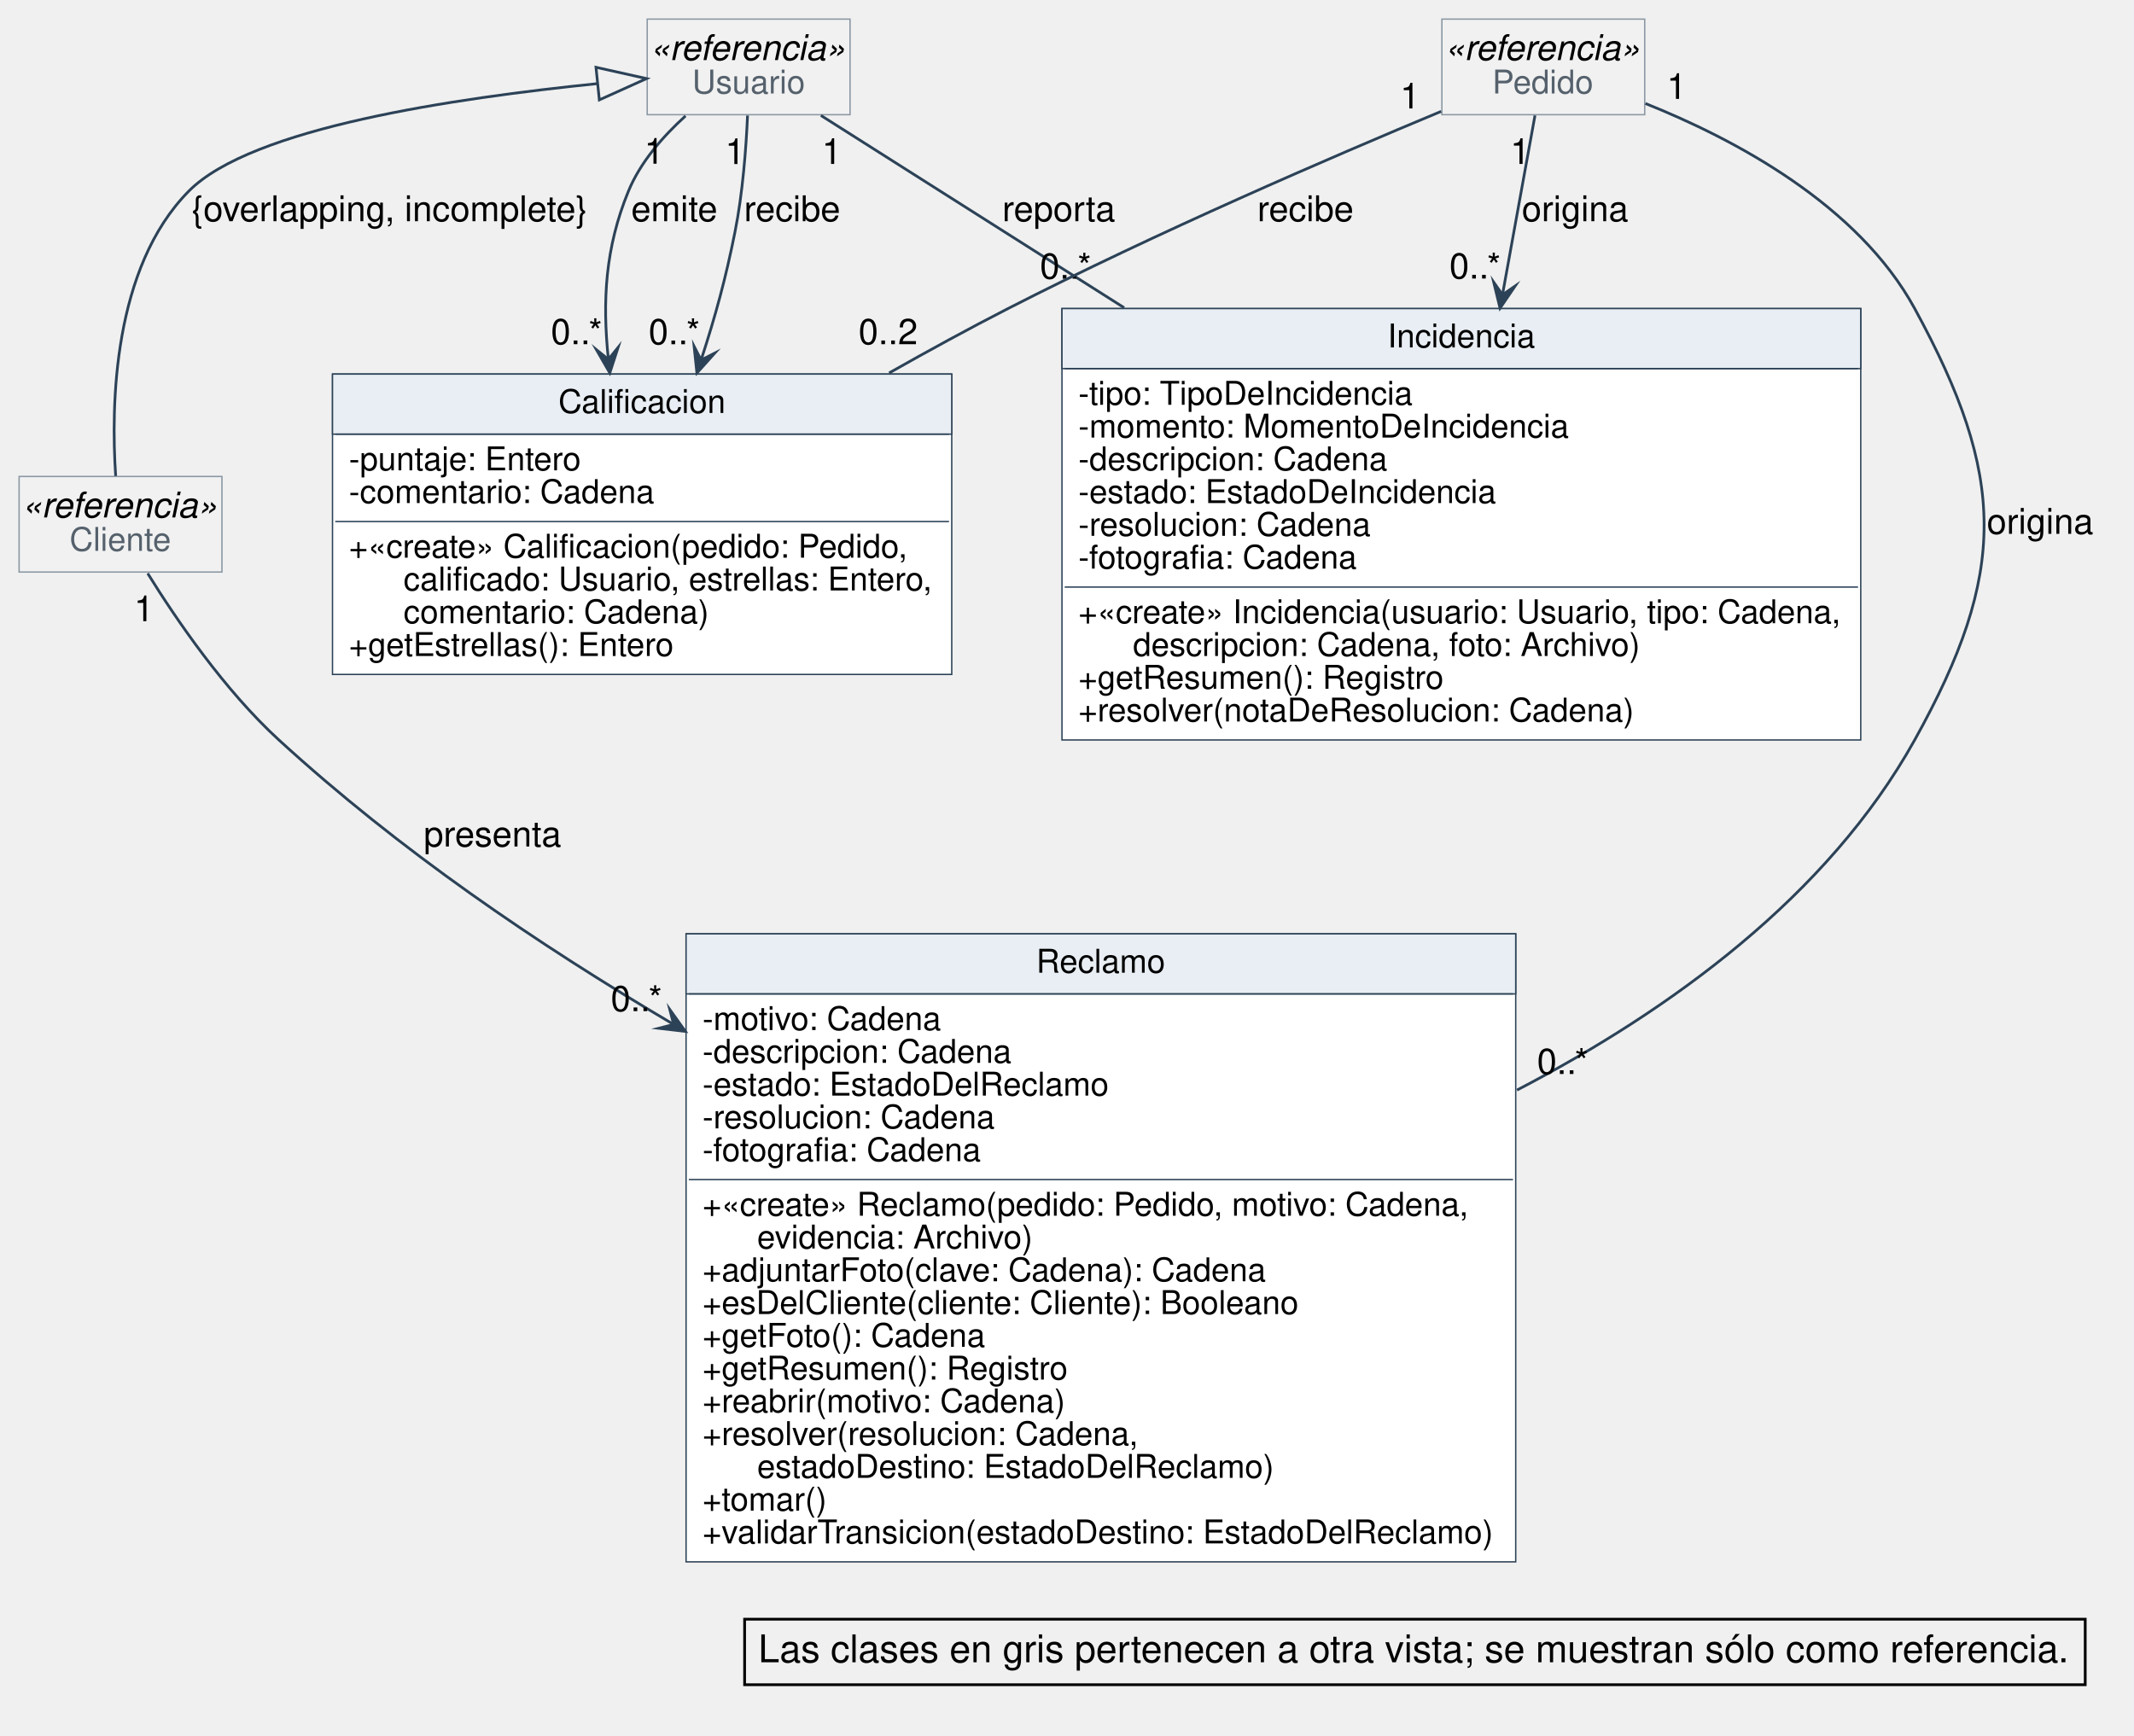
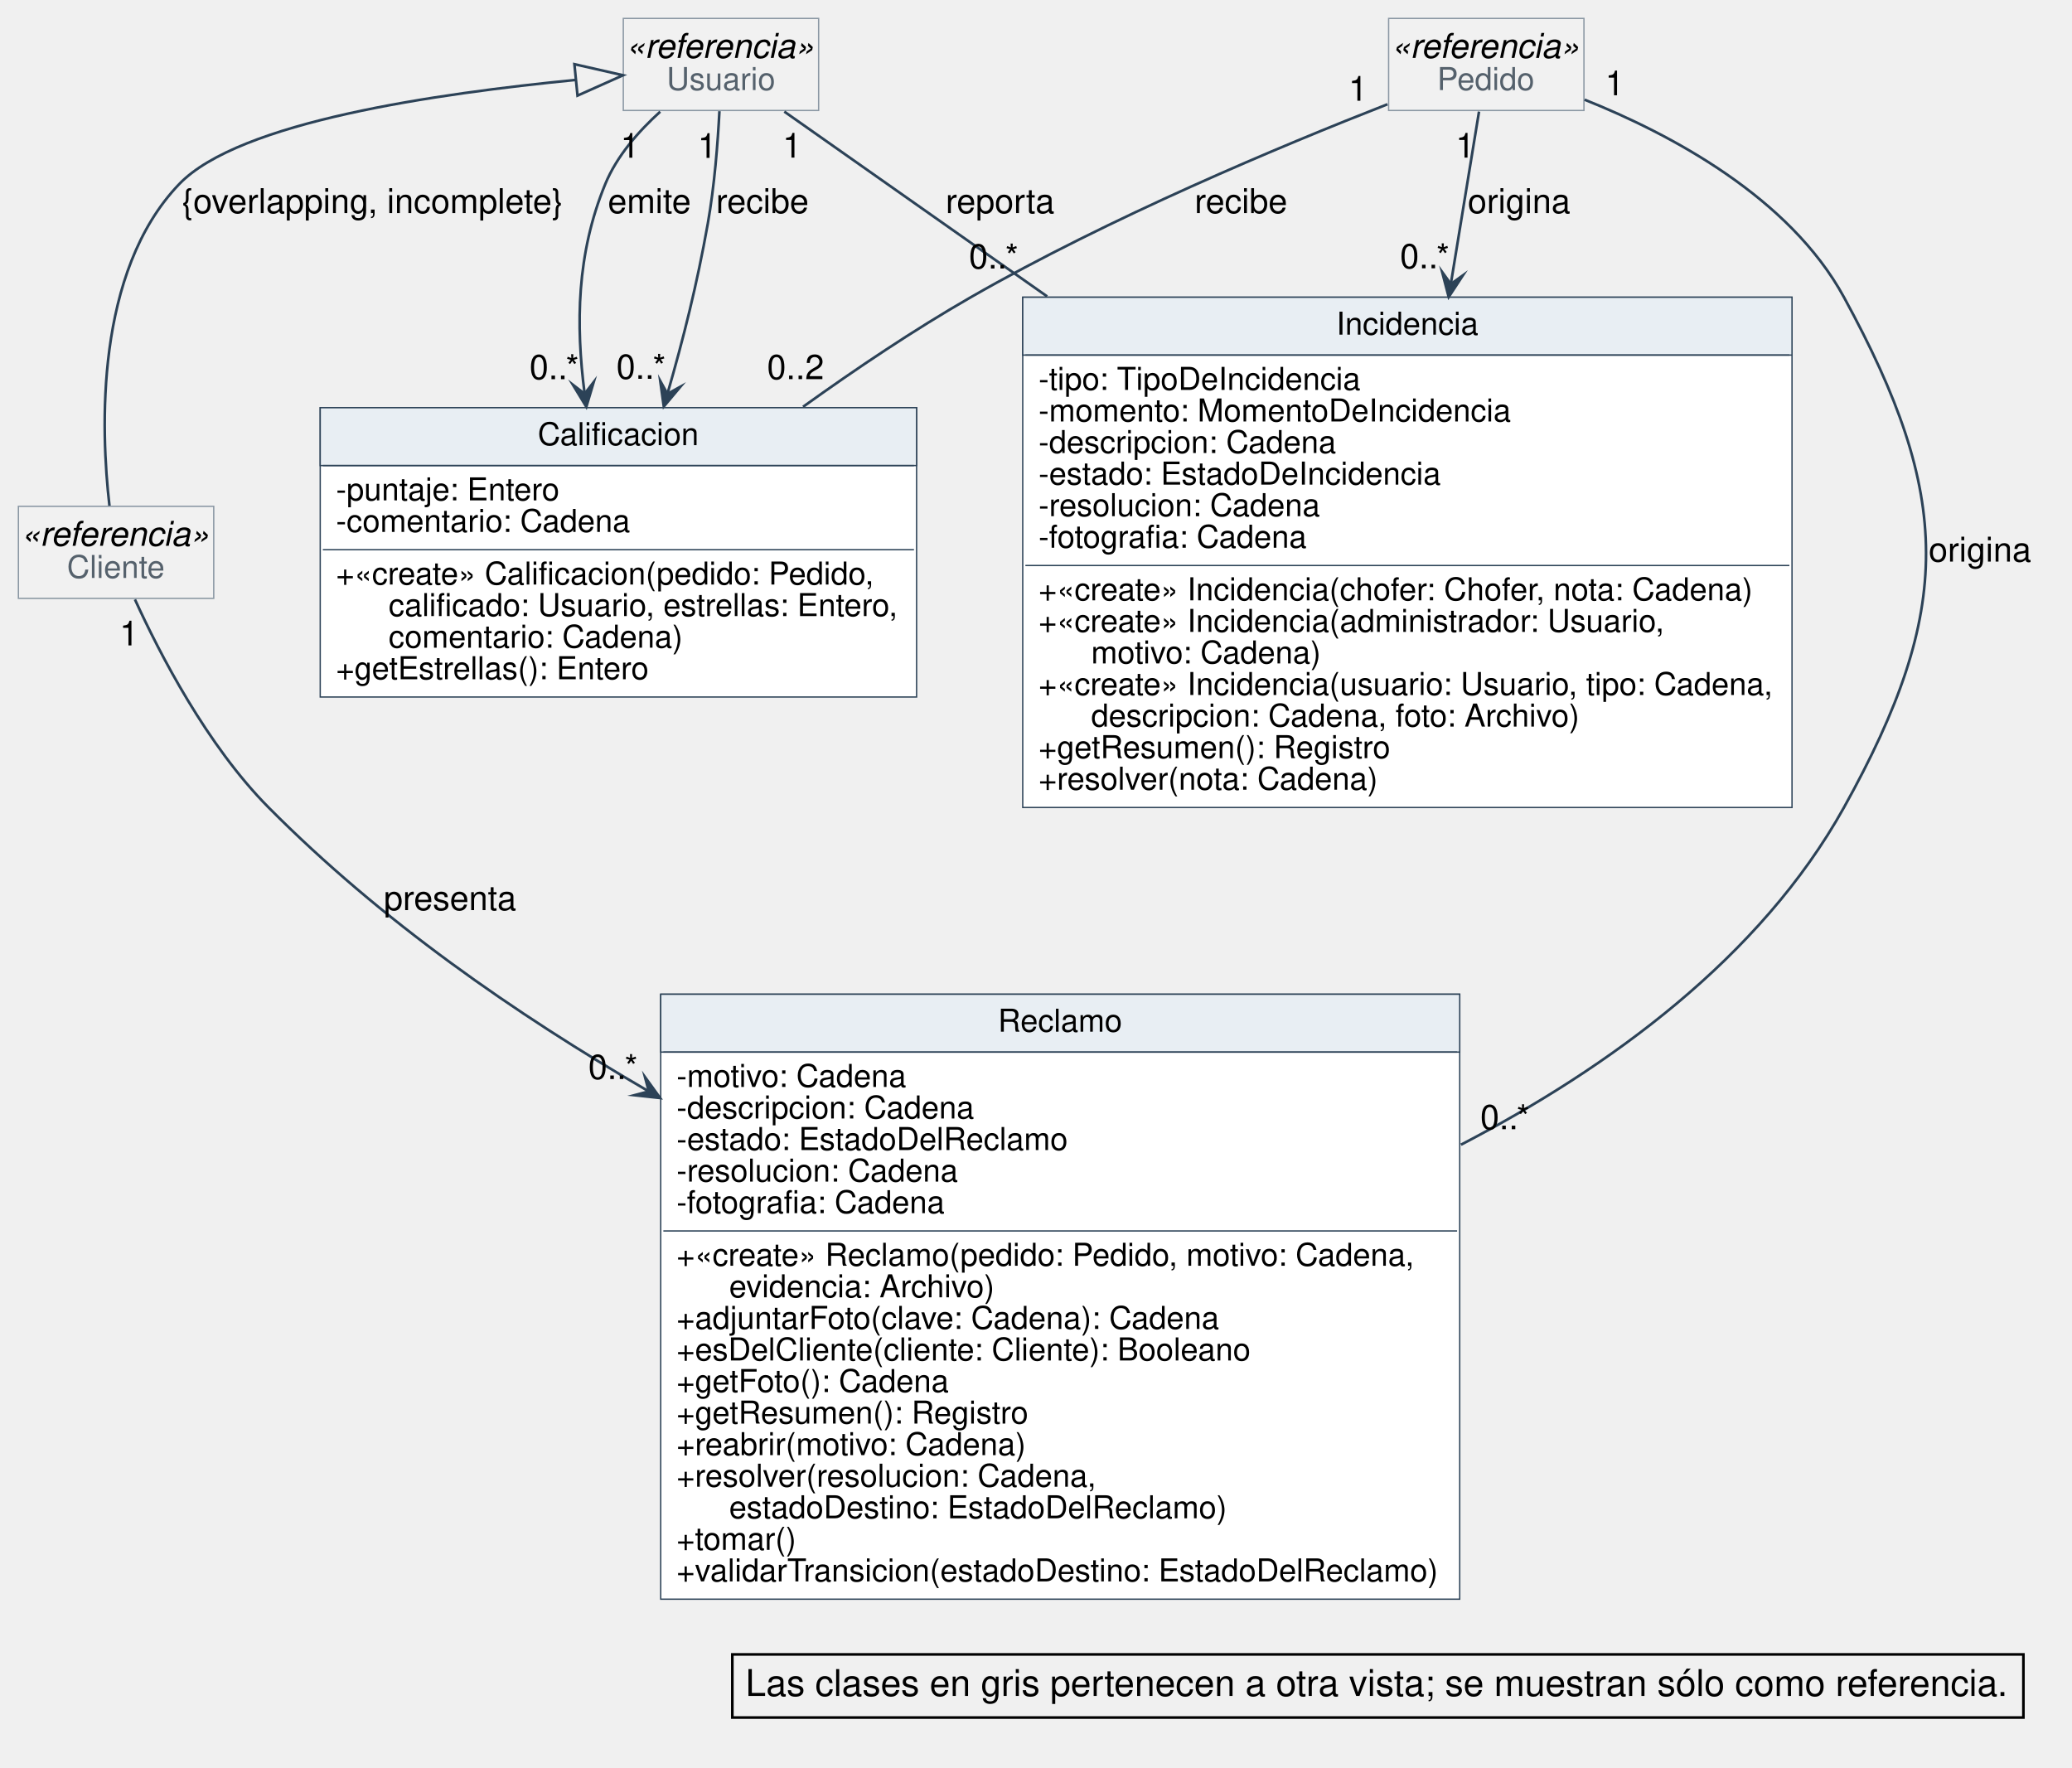
- <svg xmlns="http://www.w3.org/2000/svg" version="1.1" data-diagram-type="CLASS" style="width:1221px;height:993px;background:#FFFFFF;" width="1221.875px" height="993.75px" viewBox="0 0 1221 993" zoomAndPan="magnify" preserveAspectRatio="none" contentStyleType="text/css">
+ <svg xmlns="http://www.w3.org/2000/svg" version="1.1" data-diagram-type="CLASS" style="width:1231px;height:1050px;background:#FFFFFF;" width="1231.25px" height="1050px" viewBox="0 0 1231 1050" zoomAndPan="magnify" preserveAspectRatio="none" contentStyleType="text/css">
  <defs />
  <g font-family="sans-serif" lengthAdjust="spacing">
    <g class="entity" data-qualified-name="Calificacion" id="ent0001" data-source-line="59">
-       <rect x="190.25" y="214.063" width="354.309" height="171.875" fill="#FFF" style="stroke:#2C4257;stroke-width:0.781;" />
-       <rect x="190.25" y="214.063" width="354.309" height="34.375" fill="#E8EEF3" style="stroke:#2C4257;stroke-width:0.781;" />
-       <text x="319.468" y="236.313" fill="#000" font-size="18.75" textLength="95.874" font-family="Helvetica">Calificacion</text>
-       <line x1="191.813" y1="248.438" x2="542.997" y2="248.438" style="stroke:#2C4257;stroke-width:0.781;" />
-       <text x="199.625" y="269.125" fill="#000" font-size="18.75" textLength="133.42" font-family="Helvetica">-puntaje: Entero</text>
-       <text x="199.625" y="287.875" fill="#000" font-size="18.75" textLength="175.095" font-family="Helvetica">-comentario: Cadena</text>
-       <line x1="191.813" y1="298.438" x2="542.997" y2="298.438" style="stroke:#2C4257;stroke-width:0.781;" />
-       <text x="199.625" y="319.125" fill="#000" font-size="18.75" textLength="321.561" font-family="Helvetica">+«create» Calificacion(pedido: Pedido,</text>
-       <text x="230.881" y="337.875" fill="#000" font-size="18.75" textLength="304.303" font-family="Helvetica">calificado: Usuario, estrellas: Entero,</text>
-       <text x="230.881" y="356.625" fill="#000" font-size="18.75" textLength="175.095" font-family="Helvetica">comentario: Cadena)</text>
-       <text x="199.625" y="375.375" fill="#000" font-size="18.75" textLength="187.061" font-family="Helvetica">+getEstrellas(): Entero</text>
+       <rect x="190.25" y="242.188" width="354.309" height="171.875" fill="#FFF" style="stroke:#2C4257;stroke-width:0.781;" />
+       <rect x="190.25" y="242.188" width="354.309" height="34.375" fill="#E8EEF3" style="stroke:#2C4257;stroke-width:0.781;" />
+       <text x="319.468" y="264.438" fill="#000" font-size="18.75" textLength="95.874" font-family="Helvetica">Calificacion</text>
+       <line x1="191.813" y1="276.563" x2="542.997" y2="276.563" style="stroke:#2C4257;stroke-width:0.781;" />
+       <text x="199.625" y="297.25" fill="#000" font-size="18.75" textLength="133.42" font-family="Helvetica">-puntaje: Entero</text>
+       <text x="199.625" y="316" fill="#000" font-size="18.75" textLength="175.095" font-family="Helvetica">-comentario: Cadena</text>
+       <line x1="191.813" y1="326.563" x2="542.997" y2="326.563" style="stroke:#2C4257;stroke-width:0.781;" />
+       <text x="199.625" y="347.25" fill="#000" font-size="18.75" textLength="321.561" font-family="Helvetica">+«create» Calificacion(pedido: Pedido,</text>
+       <text x="230.881" y="366" fill="#000" font-size="18.75" textLength="304.303" font-family="Helvetica">calificado: Usuario, estrellas: Entero,</text>
+       <text x="230.881" y="384.75" fill="#000" font-size="18.75" textLength="175.095" font-family="Helvetica">comentario: Cadena)</text>
+       <text x="199.625" y="403.5" fill="#000" font-size="18.75" textLength="187.061" font-family="Helvetica">+getEstrellas(): Entero</text>
    </g>
    <g class="entity" data-qualified-name="Incidencia" id="ent0002" data-source-line="65">
-       <rect x="607.625" y="176.563" width="457.031" height="246.875" fill="#FFF" style="stroke:#2C4257;stroke-width:0.781;" />
+       <rect x="607.625" y="176.563" width="457.031" height="303.125" fill="#FFF" style="stroke:#2C4257;stroke-width:0.781;" />
      <rect x="607.625" y="176.563" width="457.031" height="34.375" fill="#E8EEF3" style="stroke:#2C4257;stroke-width:0.781;" />
      <text x="793.926" y="198.813" fill="#000" font-size="18.75" textLength="84.43" font-family="Helvetica">Incidencia</text>
      <line x1="609.188" y1="210.938" x2="1063.094" y2="210.938" style="stroke:#2C4257;stroke-width:0.781;" />
      <text x="617" y="231.625" fill="#000" font-size="18.75" textLength="191.766" font-family="Helvetica">-tipo: TipoDeIncidencia</text>
      <text x="617" y="250.375" fill="#000" font-size="18.75" textLength="281.378" font-family="Helvetica">-momento: MomentoDeIncidencia</text>
      <text x="617" y="269.125" fill="#000" font-size="18.75" textLength="177.182" font-family="Helvetica">-descripcion: Cadena</text>
      <text x="617" y="287.875" fill="#000" font-size="18.75" textLength="239.731" font-family="Helvetica">-estado: EstadoDeIncidencia</text>
      <text x="617" y="306.625" fill="#000" font-size="18.75" textLength="167.807" font-family="Helvetica">-resolucion: Cadena</text>
      <text x="617" y="325.375" fill="#000" font-size="18.75" textLength="160.519" font-family="Helvetica">-fotografia: Cadena</text>
      <line x1="609.188" y1="335.938" x2="1063.094" y2="335.938" style="stroke:#2C4257;stroke-width:0.781;" />
-       <text x="617" y="356.625" fill="#000" font-size="18.75" textLength="438.281" font-family="Helvetica">+«create» Incidencia(usuario: Usuario, tipo: Cadena,</text>
-       <text x="648.256" y="375.375" fill="#000" font-size="18.75" textLength="291.815" font-family="Helvetica">descripcion: Cadena, foto: Archivo)</text>
-       <text x="617" y="394.125" fill="#000" font-size="18.75" textLength="209.985" font-family="Helvetica">+getResumen(): Registro</text>
-       <text x="617" y="412.875" fill="#000" font-size="18.75" textLength="319.446" font-family="Helvetica">+resolver(notaDeResolucion: Cadena)</text>
+       <text x="617" y="356.625" fill="#000" font-size="18.75" textLength="427.863" font-family="Helvetica">+«create» Incidencia(chofer: Chofer, nota: Cadena)</text>
+       <text x="617" y="375.375" fill="#000" font-size="18.75" textLength="373.627" font-family="Helvetica">+«create» Incidencia(administrador: Usuario,</text>
+       <text x="648.256" y="394.125" fill="#000" font-size="18.75" textLength="137.567" font-family="Helvetica">motivo: Cadena)</text>
+       <text x="617" y="412.875" fill="#000" font-size="18.75" textLength="438.281" font-family="Helvetica">+«create» Incidencia(usuario: Usuario, tipo: Cadena,</text>
+       <text x="648.256" y="431.625" fill="#000" font-size="18.75" textLength="291.815" font-family="Helvetica">descripcion: Cadena, foto: Archivo)</text>
+       <text x="617" y="450.375" fill="#000" font-size="18.75" textLength="209.985" font-family="Helvetica">+getResumen(): Registro</text>
+       <text x="617" y="469.125" fill="#000" font-size="18.75" textLength="202.716" font-family="Helvetica">+resolver(nota: Cadena)</text>
    </g>
-     <g class="entity" data-qualified-name="Reclamo" id="ent0003" data-source-line="76">
-       <rect x="392.547" y="534.375" width="474.692" height="359.375" fill="#FFF" style="stroke:#2C4257;stroke-width:0.781;" />
-       <rect x="392.547" y="534.375" width="474.692" height="34.375" fill="#E8EEF3" style="stroke:#2C4257;stroke-width:0.781;" />
-       <text x="592.901" y="556.625" fill="#000" font-size="18.75" textLength="73.984" font-family="Helvetica">Reclamo</text>
-       <line x1="394.109" y1="568.75" x2="865.676" y2="568.75" style="stroke:#2C4257;stroke-width:0.781;" />
-       <text x="401.922" y="589.438" fill="#000" font-size="18.75" textLength="137.567" font-family="Helvetica">-motivo: Cadena</text>
-       <text x="401.922" y="608.188" fill="#000" font-size="18.75" textLength="177.182" font-family="Helvetica">-descripcion: Cadena</text>
-       <text x="401.922" y="626.938" fill="#000" font-size="18.75" textLength="233.45" font-family="Helvetica">-estado: EstadoDelReclamo</text>
-       <text x="401.922" y="645.688" fill="#000" font-size="18.75" textLength="167.807" font-family="Helvetica">-resolucion: Cadena</text>
-       <text x="401.922" y="664.438" fill="#000" font-size="18.75" textLength="160.519" font-family="Helvetica">-fotografia: Cadena</text>
-       <line x1="394.109" y1="675" x2="865.676" y2="675" style="stroke:#2C4257;stroke-width:0.781;" />
-       <text x="401.922" y="695.688" fill="#000" font-size="18.75" textLength="441.412" font-family="Helvetica">+«create» Reclamo(pedido: Pedido, motivo: Cadena,</text>
-       <text x="433.178" y="714.438" fill="#000" font-size="18.75" textLength="158.405" font-family="Helvetica">evidencia: Archivo)</text>
-       <text x="401.922" y="733.188" fill="#000" font-size="18.75" textLength="324.683" font-family="Helvetica">+adjuntarFoto(clave: Cadena): Cadena</text>
-       <text x="401.922" y="751.938" fill="#000" font-size="18.75" textLength="342.38" font-family="Helvetica">+esDelCliente(cliente: Cliente): Booleano</text>
-       <text x="401.922" y="770.688" fill="#000" font-size="18.75" textLength="163.12" font-family="Helvetica">+getFoto(): Cadena</text>
-       <text x="401.922" y="789.438" fill="#000" font-size="18.75" textLength="209.985" font-family="Helvetica">+getResumen(): Registro</text>
-       <text x="401.922" y="808.188" fill="#000" font-size="18.75" textLength="208.942" font-family="Helvetica">+reabrir(motivo: Cadena)</text>
-       <text x="401.922" y="826.938" fill="#000" font-size="18.75" textLength="250.653" font-family="Helvetica">+resolver(resolucion: Cadena,</text>
-       <text x="433.178" y="845.688" fill="#000" font-size="18.75" textLength="297.025" font-family="Helvetica">estadoDestino: EstadoDelReclamo)</text>
-       <text x="401.922" y="864.438" fill="#000" font-size="18.75" textLength="71.365" font-family="Helvetica">+tomar()</text>
-       <text x="401.922" y="883.188" fill="#000" font-size="18.75" textLength="455.942" font-family="Helvetica">+validarTransicion(estadoDestino: EstadoDelReclamo)</text>
+     <g class="entity" data-qualified-name="Reclamo" id="ent0003" data-source-line="78">
+       <rect x="392.547" y="590.625" width="474.692" height="359.375" fill="#FFF" style="stroke:#2C4257;stroke-width:0.781;" />
+       <rect x="392.547" y="590.625" width="474.692" height="34.375" fill="#E8EEF3" style="stroke:#2C4257;stroke-width:0.781;" />
+       <text x="592.901" y="612.875" fill="#000" font-size="18.75" textLength="73.984" font-family="Helvetica">Reclamo</text>
+       <line x1="394.109" y1="625" x2="865.676" y2="625" style="stroke:#2C4257;stroke-width:0.781;" />
+       <text x="401.922" y="645.688" fill="#000" font-size="18.75" textLength="137.567" font-family="Helvetica">-motivo: Cadena</text>
+       <text x="401.922" y="664.438" fill="#000" font-size="18.75" textLength="177.182" font-family="Helvetica">-descripcion: Cadena</text>
+       <text x="401.922" y="683.188" fill="#000" font-size="18.75" textLength="233.45" font-family="Helvetica">-estado: EstadoDelReclamo</text>
+       <text x="401.922" y="701.938" fill="#000" font-size="18.75" textLength="167.807" font-family="Helvetica">-resolucion: Cadena</text>
+       <text x="401.922" y="720.688" fill="#000" font-size="18.75" textLength="160.519" font-family="Helvetica">-fotografia: Cadena</text>
+       <line x1="394.109" y1="731.25" x2="865.676" y2="731.25" style="stroke:#2C4257;stroke-width:0.781;" />
+       <text x="401.922" y="751.938" fill="#000" font-size="18.75" textLength="441.412" font-family="Helvetica">+«create» Reclamo(pedido: Pedido, motivo: Cadena,</text>
+       <text x="433.178" y="770.688" fill="#000" font-size="18.75" textLength="158.405" font-family="Helvetica">evidencia: Archivo)</text>
+       <text x="401.922" y="789.438" fill="#000" font-size="18.75" textLength="324.683" font-family="Helvetica">+adjuntarFoto(clave: Cadena): Cadena</text>
+       <text x="401.922" y="808.188" fill="#000" font-size="18.75" textLength="342.38" font-family="Helvetica">+esDelCliente(cliente: Cliente): Booleano</text>
+       <text x="401.922" y="826.938" fill="#000" font-size="18.75" textLength="163.12" font-family="Helvetica">+getFoto(): Cadena</text>
+       <text x="401.922" y="845.688" fill="#000" font-size="18.75" textLength="209.985" font-family="Helvetica">+getResumen(): Registro</text>
+       <text x="401.922" y="864.438" fill="#000" font-size="18.75" textLength="208.942" font-family="Helvetica">+reabrir(motivo: Cadena)</text>
+       <text x="401.922" y="883.188" fill="#000" font-size="18.75" textLength="250.653" font-family="Helvetica">+resolver(resolucion: Cadena,</text>
+       <text x="433.178" y="901.938" fill="#000" font-size="18.75" textLength="297.025" font-family="Helvetica">estadoDestino: EstadoDelReclamo)</text>
+       <text x="401.922" y="920.688" fill="#000" font-size="18.75" textLength="71.365" font-family="Helvetica">+tomar()</text>
+       <text x="401.922" y="939.438" fill="#000" font-size="18.75" textLength="455.942" font-family="Helvetica">+validarTransicion(estadoDestino: EstadoDelReclamo)</text>
    </g>
-     <g class="entity" data-qualified-name="Usuario" id="ent0004" data-source-line="92">
+     <g class="entity" data-qualified-name="Usuario" id="ent0004" data-source-line="94">
      <rect x="370.313" y="10.938" width="116.044" height="54.688" fill="#F1F1F1" style="stroke:#8A97A3;stroke-width:0.781;" />
      <text x="371.875" y="34.391" fill="#000" font-size="20.313" textLength="112.919" font-style="italic" font-family="Helvetica">«referencia»</text>
      <text x="396.03" y="53.5" fill="#55616C" font-size="18.75" textLength="64.609" font-family="Helvetica">Usuario</text>
    </g>
-     <g class="entity" data-qualified-name="Pedido" id="ent0005" data-source-line="93">
+     <g class="entity" data-qualified-name="Pedido" id="ent0005" data-source-line="95">
      <rect x="825" y="10.938" width="116.044" height="54.688" fill="#F1F1F1" style="stroke:#8A97A3;stroke-width:0.781;" />
      <text x="826.563" y="34.391" fill="#000" font-size="20.313" textLength="112.919" font-style="italic" font-family="Helvetica">«referencia»</text>
      <text x="853.83" y="53.5" fill="#55616C" font-size="18.75" textLength="58.383" font-family="Helvetica">Pedido</text>
    </g>
-     <g class="entity" data-qualified-name="Cliente" id="ent0006" data-source-line="94">
-       <rect x="10.938" y="272.656" width="116.044" height="54.688" fill="#F1F1F1" style="stroke:#8A97A3;stroke-width:0.781;" />
-       <text x="12.5" y="296.11" fill="#000" font-size="20.313" textLength="112.919" font-style="italic" font-family="Helvetica">«referencia»</text>
-       <text x="39.777" y="315.219" fill="#55616C" font-size="18.75" textLength="58.365" font-family="Helvetica">Cliente</text>
+     <g class="entity" data-qualified-name="Cliente" id="ent0006" data-source-line="96">
+       <rect x="10.938" y="300.781" width="116.044" height="54.688" fill="#F1F1F1" style="stroke:#8A97A3;stroke-width:0.781;" />
+       <text x="12.5" y="324.235" fill="#000" font-size="20.313" textLength="112.919" font-style="italic" font-family="Helvetica">«referencia»</text>
+       <text x="39.777" y="343.344" fill="#55616C" font-size="18.75" textLength="58.365" font-family="Helvetica">Cliente</text>
    </g>
-     <g class="link" data-entity-1="ent0004" data-entity-2="ent0006" id="lnk7" data-source-line="96" data-link-type="extension">
-       <path d="M341.959,47.837 C259.803,56.259 144.047,72.984 108.016,109.375 C64.641,153.203 63.438,231.703 66.188,272.391" style="stroke:#2C4257;stroke-width:1.563;" fill="none" id="Usuario-backto-Cliente" codeLine="96" />
-       <polygon points="369.938,44.969,341.003,38.511,342.915,57.163,369.938,44.969" fill="none" style="stroke:#2C4257;stroke-width:1.563;stroke-linejoin:miter;stroke-miterlimit:10;" />
-       <text x="109.578" y="126.579" fill="#000" font-size="20.313" textLength="228.109" font-family="Helvetica">{overlapping, incomplete}</text>
+     <g class="link" data-entity-1="ent0004" data-entity-2="ent0006" id="lnk7" data-source-line="98" data-link-type="extension">
+       <path d="M342.182,47.461 C259.557,55.601 142.172,72.141 106.453,109.375 C56.406,161.562 59.813,255.078 65.031,300.437" style="stroke:#2C4257;stroke-width:1.563;" fill="none" id="Usuario-backto-Cliente" codeLine="98" />
+       <polygon points="370.172,44.703,341.263,38.131,343.102,56.791,370.172,44.703" fill="none" style="stroke:#2C4257;stroke-width:1.563;stroke-linejoin:miter;stroke-miterlimit:10;" />
+       <text x="108.016" y="126.579" fill="#000" font-size="20.313" textLength="228.109" font-family="Helvetica">{overlapping, incomplete}</text>
    </g>
-     <g class="link" data-entity-1="ent0005" data-entity-2="ent0003" id="lnk8" data-source-line="97" data-link-type="association">
-       <path d="M941.438,59.219 C992.375,79.594 1063.063,117.063 1095.516,176.563 C1148.078,272.875 1148.859,327.547 1095.516,423.438 C1045.797,512.828 955.734,578.109 867.969,623.781" style="stroke:#2C4257;stroke-width:1.563;" fill="none" id="Pedido-Reclamo" codeLine="97" />
-       <text x="1136.797" y="305.485" fill="#000" font-size="20.313" textLength="60.977" font-family="Helvetica">origina</text>
+     <g class="link" data-entity-1="ent0005" data-entity-2="ent0003" id="lnk8" data-source-line="99" data-link-type="association">
+       <path d="M941.438,59.219 C992.375,79.594 1063.063,117.062 1095.516,176.563 C1160.063,294.828 1161.016,361.953 1095.516,479.688 C1045.797,569.078 955.734,634.359 867.969,680.031" style="stroke:#2C4257;stroke-width:1.563;" fill="none" id="Pedido-Reclamo" codeLine="99" />
+       <text x="1145.844" y="333.61" fill="#000" font-size="20.313" textLength="60.977" font-family="Helvetica">origina</text>
      <text x="953.65" y="56.602" fill="#000" font-size="20.313" font-family="Helvetica">1</text>
-       <text x="879.447" y="614.559" fill="#000" font-size="20.313" textLength="30.489" font-family="Helvetica">0..*</text>
+       <text x="879.447" y="670.809" fill="#000" font-size="20.313" textLength="30.489" font-family="Helvetica">0..*</text>
    </g>
-     <g class="link" data-entity-1="ent0006" data-entity-2="ent0003" id="lnk9" data-source-line="98" data-link-type="dependency">
-       <path d="M84.5,328.109 C100.844,354.469 128.469,394.953 159.578,423.438 C228.688,486.688 306.868,539.807 385.43,586.229" style="stroke:#2C4257;stroke-width:1.563;" fill="none" id="Cliente-to-Reclamo" codeLine="98" />
-       <polygon points="392.156,590.203,383.229,577.668,385.43,586.229,376.87,588.43,392.156,590.203" fill="#2C4257" style="stroke:#2C4257;stroke-width:1.563;stroke-linejoin:miter;stroke-miterlimit:10;" />
-       <text x="242.438" y="484.391" fill="#000" font-size="20.313" textLength="79.048" font-family="Helvetica">presenta</text>
-       <text x="76.702" y="355.469" fill="#000" font-size="20.313" font-family="Helvetica">1</text>
-       <text x="349.466" y="578.621" fill="#000" font-size="20.313" textLength="30.489" font-family="Helvetica">0..*</text>
+     <g class="link" data-entity-1="ent0006" data-entity-2="ent0003" id="lnk9" data-source-line="100" data-link-type="dependency">
+       <path d="M80.172,356.109 C94.813,388.234 122.938,442.766 159.578,479.688 C226.594,547.203 305.575,601.884 385.45,648.353" style="stroke:#2C4257;stroke-width:1.563;" fill="none" id="Cliente-to-Reclamo" codeLine="100" />
+       <polygon points="392.203,652.281,383.191,639.807,385.45,648.353,376.905,650.612,392.203,652.281" fill="#2C4257" style="stroke:#2C4257;stroke-width:1.563;stroke-linejoin:miter;stroke-miterlimit:10;" />
+       <text x="228.016" y="540.641" fill="#000" font-size="20.313" textLength="79.048" font-family="Helvetica">presenta</text>
+       <text x="71.048" y="383.431" fill="#000" font-size="20.313" font-family="Helvetica">1</text>
+       <text x="349.515" y="641" fill="#000" font-size="20.313" textLength="30.489" font-family="Helvetica">0..*</text>
    </g>
-     <g class="link" data-entity-1="ent0005" data-entity-2="ent0002" id="lnk10" data-source-line="99" data-link-type="dependency">
-       <path d="M878.266,66.062 C873.5,92.391 867.192,127.188 859.661,168.688" style="stroke:#2C4257;stroke-width:1.563;" fill="none" id="Pedido-to-Incidencia" codeLine="99" />
-       <polygon points="858.266,176.375,866.926,163.654,859.661,168.688,854.627,161.423,858.266,176.375" fill="#2C4257" style="stroke:#2C4257;stroke-width:1.563;stroke-linejoin:miter;stroke-miterlimit:10;" />
-       <text x="870.734" y="126.579" fill="#000" font-size="20.313" textLength="60.977" font-family="Helvetica">origina</text>
-       <text x="864.126" y="93.796" fill="#000" font-size="20.313" font-family="Helvetica">1</text>
-       <text x="829.286" y="159.371" fill="#000" font-size="20.313" textLength="30.489" font-family="Helvetica">0..*</text>
+     <g class="link" data-entity-1="ent0005" data-entity-2="ent0002" id="lnk10" data-source-line="101" data-link-type="dependency">
+       <path d="M878.703,66.297 C874.453,92.234 868.902,126.228 861.949,168.728" style="stroke:#2C4257;stroke-width:1.563;" fill="none" id="Pedido-to-Incidencia" codeLine="101" />
+       <polygon points="860.688,176.438,869.126,163.569,861.949,168.728,856.79,161.55,860.688,176.438" fill="#2C4257" style="stroke:#2C4257;stroke-width:1.563;stroke-linejoin:miter;stroke-miterlimit:10;" />
+       <text x="872.016" y="126.579" fill="#000" font-size="20.313" textLength="60.977" font-family="Helvetica">origina</text>
+       <text x="864.823" y="93.628" fill="#000" font-size="20.313" font-family="Helvetica">1</text>
+       <text x="831.774" y="159.375" fill="#000" font-size="20.313" textLength="30.489" font-family="Helvetica">0..*</text>
    </g>
-     <g class="link" data-entity-1="ent0004" data-entity-2="ent0002" id="lnk11" data-source-line="100" data-link-type="association">
-       <path d="M469.688,66.062 C511.094,92.328 577.891,134.672 643.172,176.078" style="stroke:#2C4257;stroke-width:1.563;" fill="none" id="Usuario-Incidencia" codeLine="100" />
-       <text x="573.453" y="126.579" fill="#000" font-size="20.313" textLength="64.359" font-family="Helvetica">reporta</text>
-       <text x="470.245" y="93.796" fill="#000" font-size="20.313" font-family="Helvetica">1</text>
-       <text x="595.012" y="159.465" fill="#000" font-size="20.313" textLength="30.489" font-family="Helvetica">0..*</text>
+     <g class="link" data-entity-1="ent0004" data-entity-2="ent0002" id="lnk11" data-source-line="102" data-link-type="association">
+       <path d="M465.969,66.297 C502.75,92.156 561.844,133.703 622.125,176.094" style="stroke:#2C4257;stroke-width:1.563;" fill="none" id="Usuario-Incidencia" codeLine="102" />
+       <text x="561.813" y="126.579" fill="#000" font-size="20.313" textLength="64.359" font-family="Helvetica">reporta</text>
+       <text x="464.937" y="93.628" fill="#000" font-size="20.313" font-family="Helvetica">1</text>
+       <text x="575.66" y="159.512" fill="#000" font-size="20.313" textLength="30.489" font-family="Helvetica">0..*</text>
    </g>
-     <g class="link" data-entity-1="ent0005" data-entity-2="ent0001" id="lnk12" data-source-line="101" data-link-type="association">
-       <path d="M824.578,63.734 C762.297,89.687 661.234,133.281 576.766,176.563 C554.5,187.969 531.266,200.672 508.734,213.422" style="stroke:#2C4257;stroke-width:1.563;" fill="none" id="Pedido-Calificacion" codeLine="101" />
-       <text x="719.406" y="126.579" fill="#000" font-size="20.313" textLength="55.324" font-family="Helvetica">recibe</text>
-       <text x="801.093" y="62.074" fill="#000" font-size="20.313" font-family="Helvetica">1</text>
-       <text x="491.212" y="196.961" fill="#000" font-size="20.313" textLength="33.881" font-family="Helvetica">0..2</text>
+     <g class="link" data-entity-1="ent0005" data-entity-2="ent0001" id="lnk12" data-source-line="103" data-link-type="association">
+       <path d="M824.312,61.937 C761.375,86.562 659.344,129.203 576.766,176.563 C543.219,195.813 508.437,219.172 477.094,241.672" style="stroke:#2C4257;stroke-width:1.563;" fill="none" id="Pedido-Calificacion" codeLine="103" />
+       <text x="709.734" y="126.579" fill="#000" font-size="20.313" textLength="55.324" font-family="Helvetica">recibe</text>
+       <text x="801.175" y="59.839" fill="#000" font-size="20.313" font-family="Helvetica">1</text>
+       <text x="455.715" y="225.226" fill="#000" font-size="20.313" textLength="33.881" font-family="Helvetica">0..2</text>
    </g>
-     <g class="link" data-entity-1="ent0004" data-entity-2="ent0001" id="lnk13" data-source-line="102" data-link-type="dependency">
-       <path d="M392.234,66.344 C379.391,77.953 366.422,92.734 359.578,109.375 C346.281,141.734 344.595,172.12 348.095,205.652" style="stroke:#2C4257;stroke-width:1.563;" fill="none" id="Usuario-to-Calificacion" codeLine="102" />
-       <polygon points="348.906,213.422,353.663,198.787,348.095,205.652,341.23,200.084,348.906,213.422" fill="#2C4257" style="stroke:#2C4257;stroke-width:1.563;stroke-linejoin:miter;stroke-miterlimit:10;" />
+     <g class="link" data-entity-1="ent0004" data-entity-2="ent0001" id="lnk13" data-source-line="104" data-link-type="dependency">
+       <path d="M392.234,66.344 C379.391,77.953 366.422,92.734 359.578,109.375 C342.594,150.734 341.999,192.596 347.342,233.939" style="stroke:#2C4257;stroke-width:1.563;" fill="none" id="Usuario-to-Calificacion" codeLine="104" />
+       <polygon points="348.344,241.688,352.74,226.94,347.342,233.939,340.343,228.542,348.344,241.688" fill="#2C4257" style="stroke:#2C4257;stroke-width:1.563;stroke-linejoin:miter;stroke-miterlimit:10;" />
      <text x="361.141" y="126.579" fill="#000" font-size="20.313" textLength="49.67" font-family="Helvetica">emite</text>
      <text x="368.621" y="93.689" fill="#000" font-size="20.313" font-family="Helvetica">1</text>
-       <text x="315.204" y="196.961" fill="#000" font-size="20.313" textLength="30.489" font-family="Helvetica">0..*</text>
+       <text x="314.573" y="225.244" fill="#000" font-size="20.313" textLength="30.489" font-family="Helvetica">0..*</text>
    </g>
-     <g class="link" data-entity-1="ent0004" data-entity-2="ent0001" id="lnk14" data-source-line="103" data-link-type="dependency">
-       <path d="M427.719,66.109 C426.891,84.859 424.969,110.578 420.516,132.813 C415.203,159.469 409.459,180.413 401.146,206.022" style="stroke:#2C4257;stroke-width:1.563;" fill="none" id="Usuario-to-Calificacion-1" codeLine="103" />
-       <polygon points="398.734,213.453,409.021,202.007,401.146,206.022,397.131,198.148,398.734,213.453" fill="#2C4257" style="stroke:#2C4257;stroke-width:1.563;stroke-linejoin:miter;stroke-miterlimit:10;" />
-       <text x="425.703" y="126.579" fill="#000" font-size="20.313" textLength="55.324" font-family="Helvetica">recibe</text>
-       <text x="414.899" y="93.858" fill="#000" font-size="20.313" font-family="Helvetica">1</text>
-       <text x="371.105" y="196.996" fill="#000" font-size="20.313" textLength="30.489" font-family="Helvetica">0..*</text>
+     <g class="link" data-entity-1="ent0004" data-entity-2="ent0001" id="lnk14" data-source-line="105" data-link-type="dependency">
+       <path d="M427.422,66.062 C426.453,84.781 424.484,110.484 420.516,132.813 C414.125,168.875 406.195,200.43 396.523,233.993" style="stroke:#2C4257;stroke-width:1.563;" fill="none" id="Usuario-to-Calificacion-1" codeLine="105" />
+       <polygon points="394.359,241.5,404.259,229.718,396.523,233.993,392.248,226.257,394.359,241.5" fill="#2C4257" style="stroke:#2C4257;stroke-width:1.563;stroke-linejoin:miter;stroke-miterlimit:10;" />
+       <text x="425.391" y="126.579" fill="#000" font-size="20.313" textLength="55.324" font-family="Helvetica">recibe</text>
+       <text x="414.508" y="93.796" fill="#000" font-size="20.313" font-family="Helvetica">1</text>
+       <text x="366.197" y="225.033" fill="#000" font-size="20.313" textLength="30.489" font-family="Helvetica">0..*</text>
    </g>
-     <g class="legend" data-source-line="105">
-       <rect x="426.042" y="926.563" width="767.044" height="37.5" fill="none" style="stroke:#000;stroke-width:1.563;" />
-       <text x="433.855" y="951.219" fill="#000" font-size="21.875" textLength="751.419" font-family="Helvetica">Las clases en gris pertenecen a otra vista; se muestran sólo como referencia.</text>
+     <g class="legend" data-source-line="107">
+       <rect x="435.089" y="982.813" width="767.044" height="37.5" fill="none" style="stroke:#000;stroke-width:1.563;" />
+       <text x="442.902" y="1007.469" fill="#000" font-size="21.875" textLength="751.419" font-family="Helvetica">Las clases en gris pertenecen a otra vista; se muestran sólo como referencia.</text>
    </g>
  </g>
</svg>
